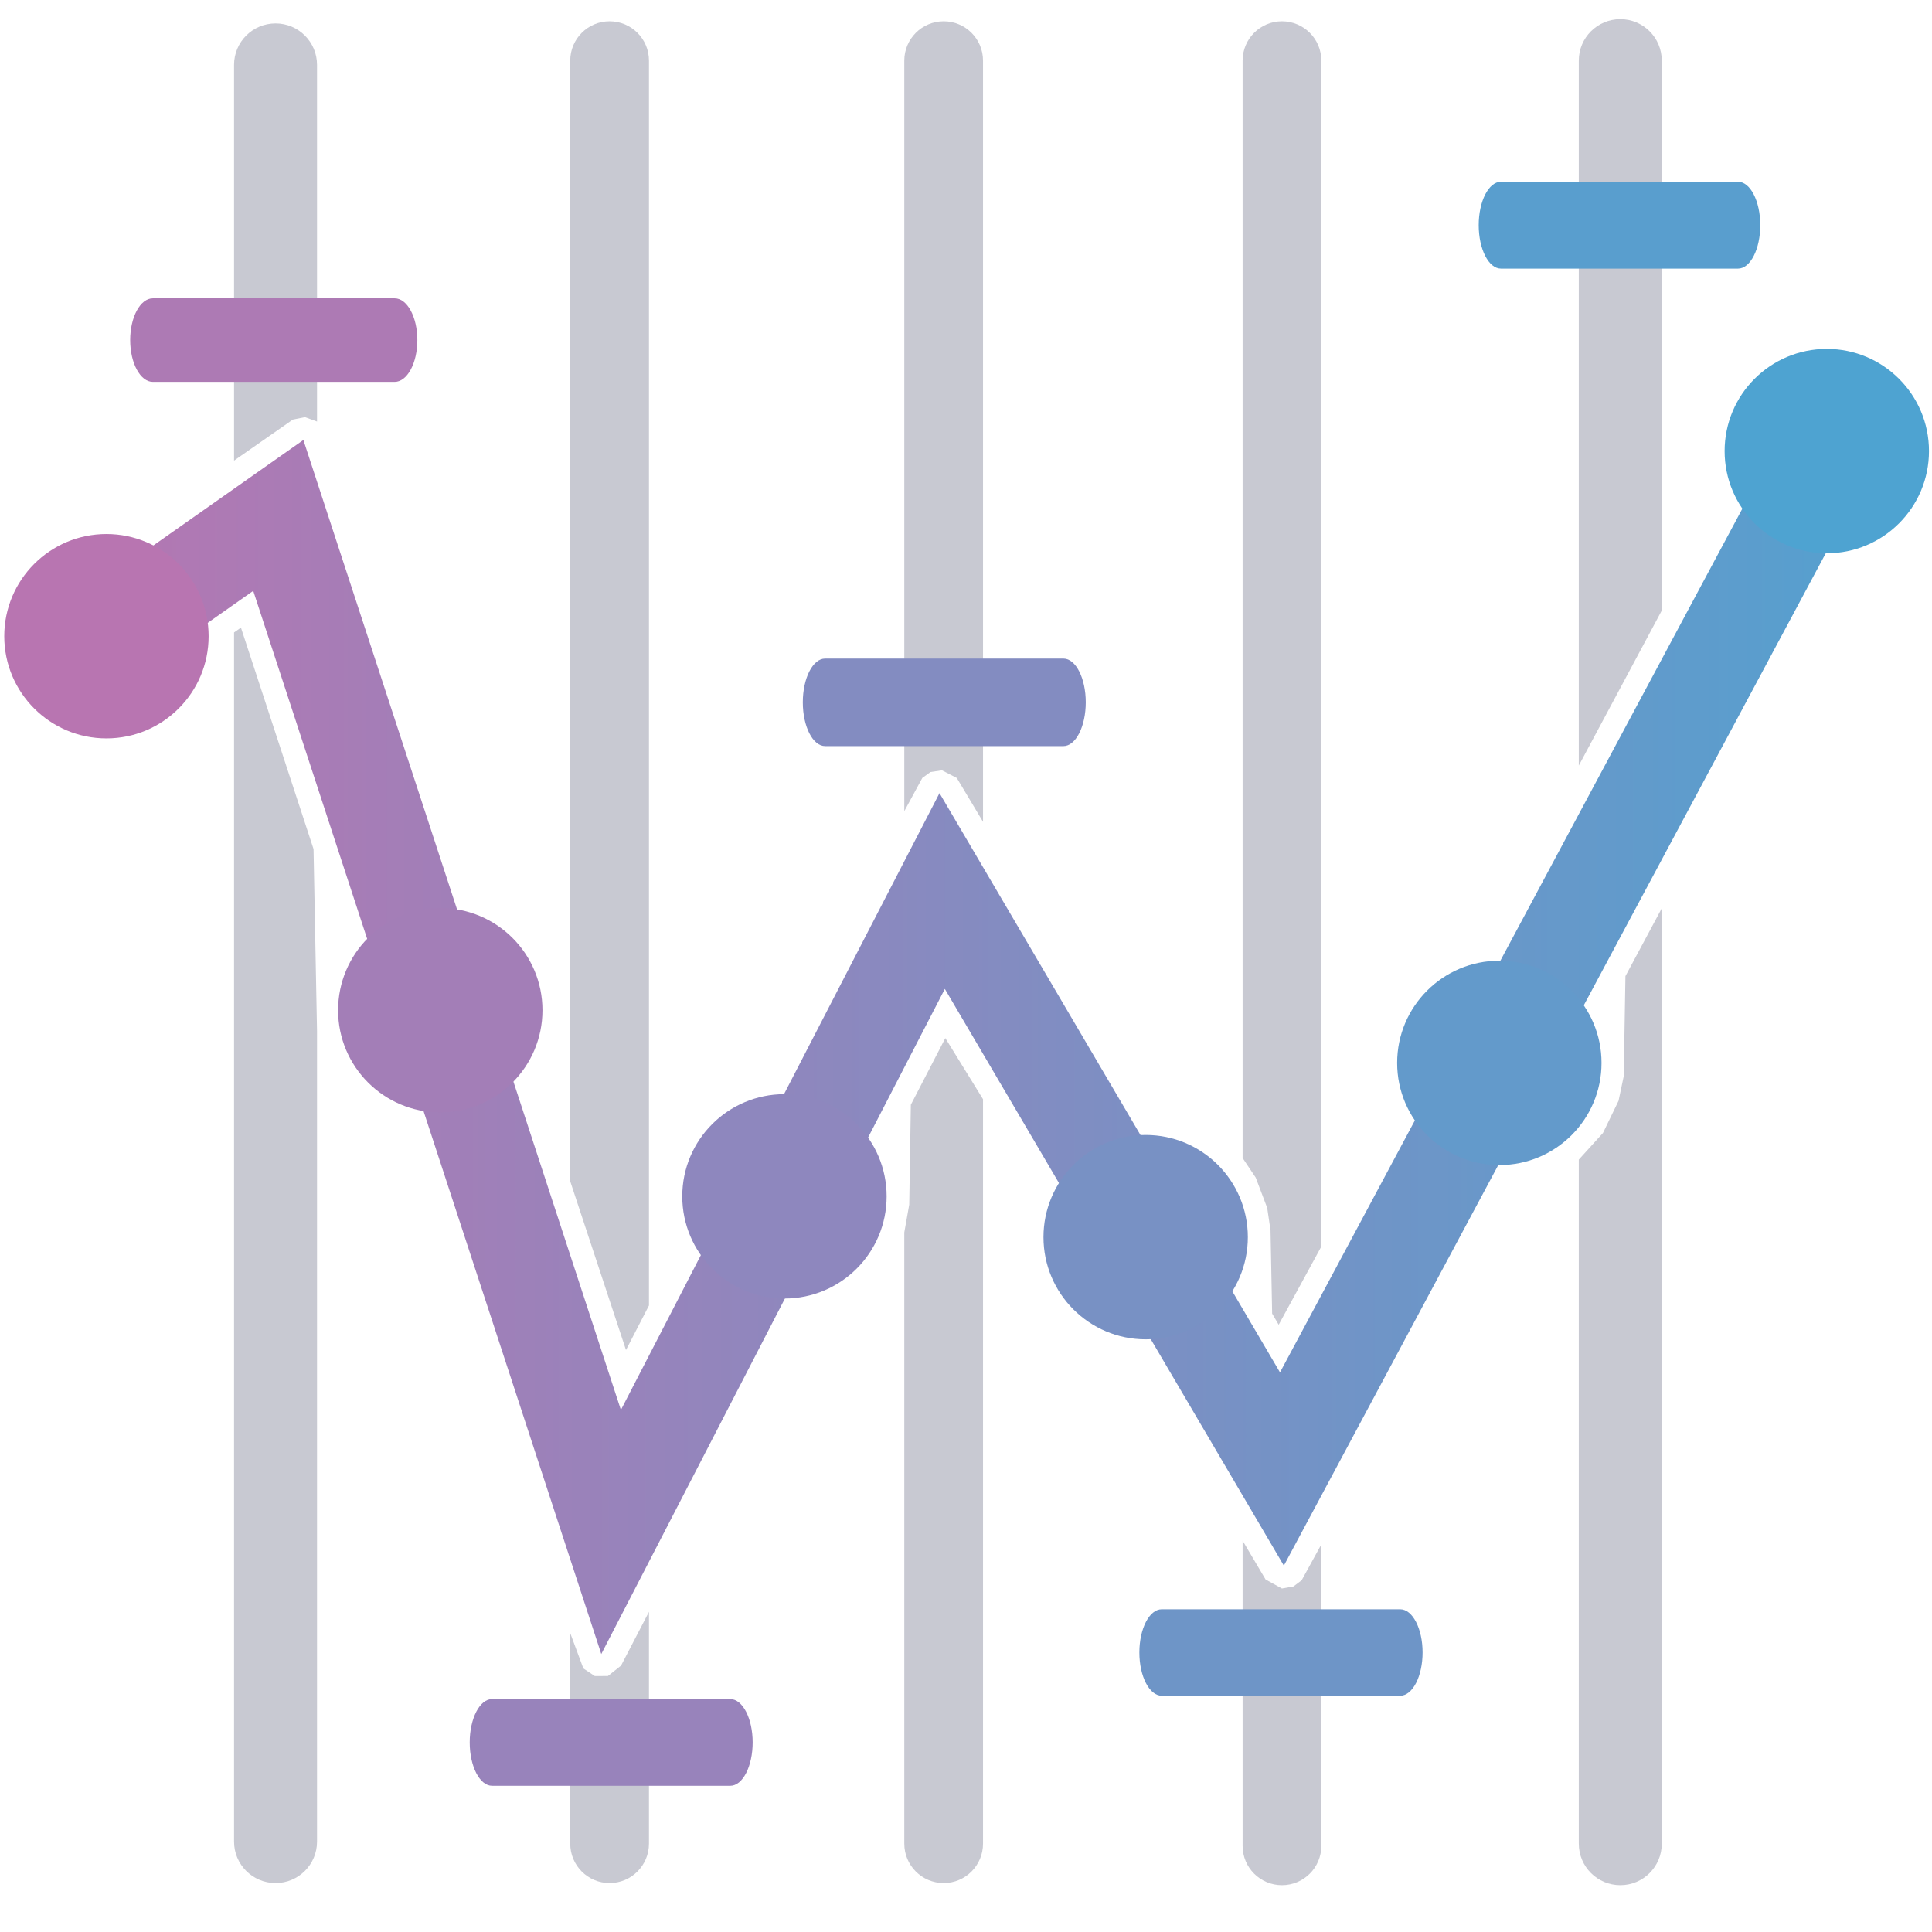
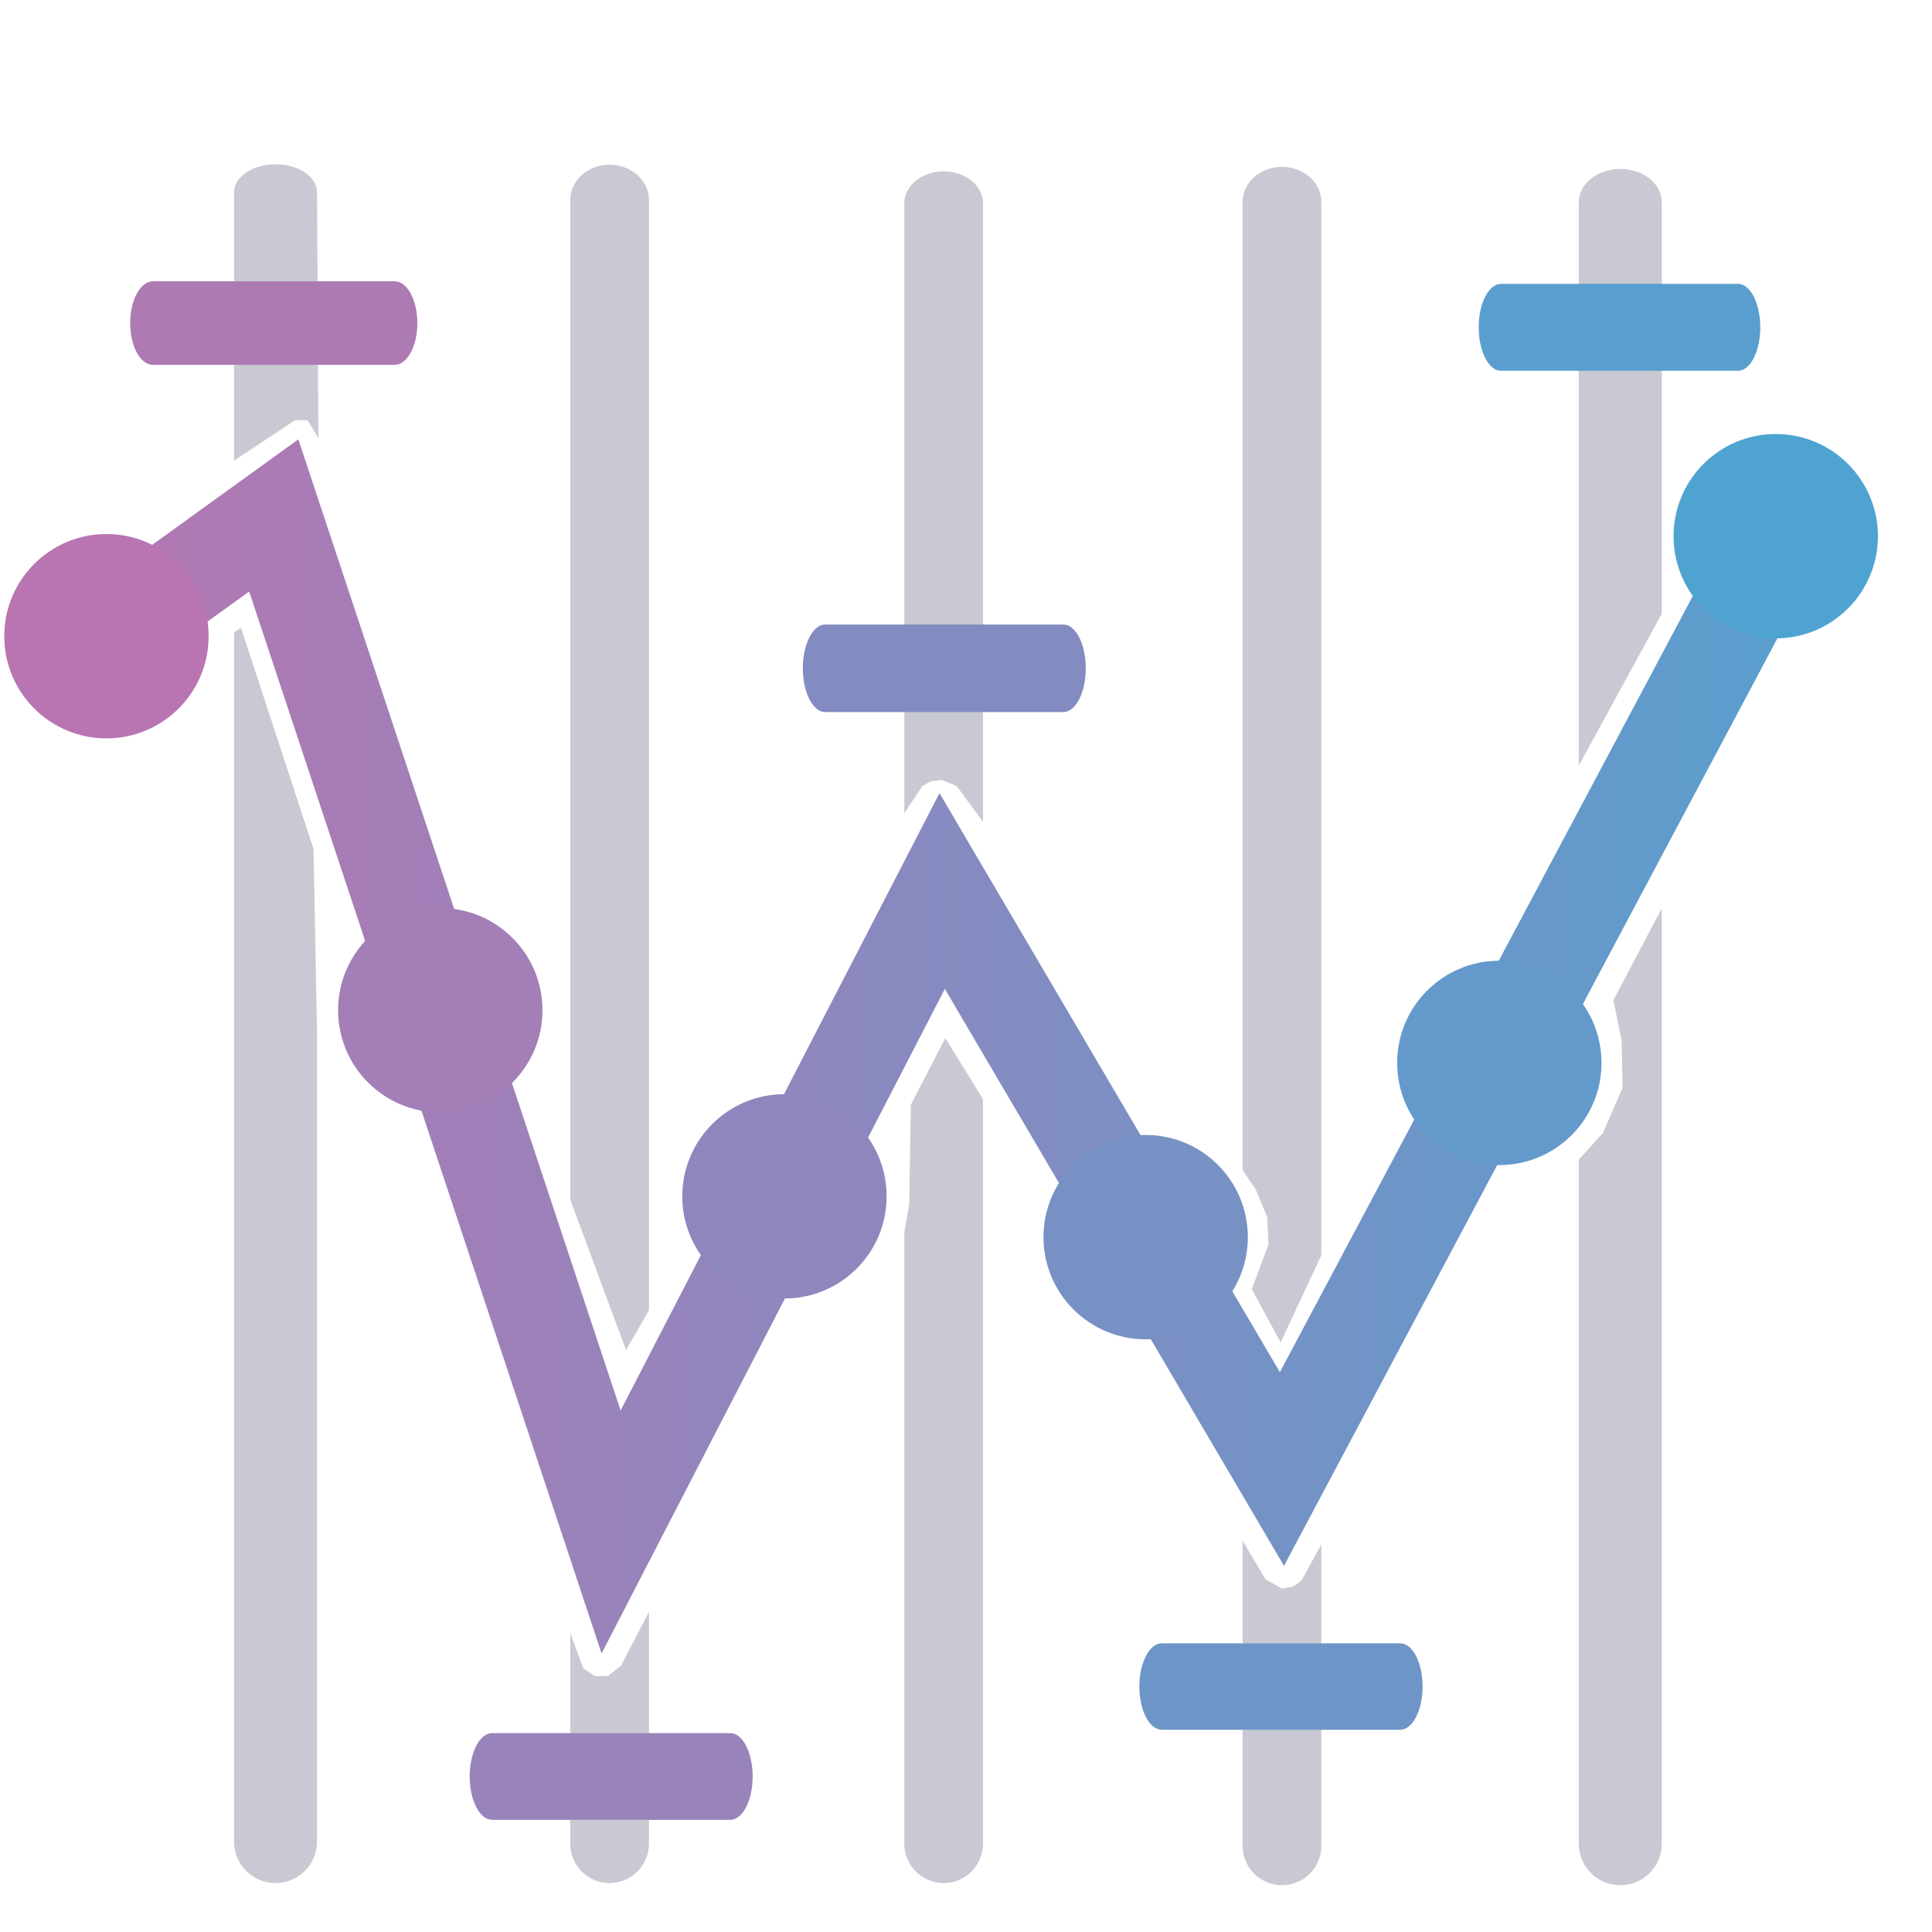
<svg xmlns="http://www.w3.org/2000/svg" xmlns:xlink="http://www.w3.org/1999/xlink" version="1.1" viewBox="0 0 227 227" fill="none" stroke="none" stroke-linecap="square" stroke-miterlimit="10" id="svg12" xml:space="preserve" width="227" height="227">
  <defs id="defs12">
    <linearGradient id="linearGradient502">
      <stop style="stop-color:#b875b1;stop-opacity:1;" offset="0" id="stop502" />
      <stop style="stop-color:#4ea3d1;stop-opacity:1;" offset="1" id="stop503" />
    </linearGradient>
    <linearGradient id="p.1" gradientUnits="userSpaceOnUse" gradientTransform="scale(5.021042)" spreadMethod="pad" x1="-1.746" y1="13.017" x2="1.805" y2="16.567">
      <stop offset="0.0" stop-color="#b875b1" id="stop4" />
      <stop offset="1.4E-45" stop-color="#967492" id="stop5" />
      <stop offset="2.8E-45" stop-color="#9f759a" id="stop6" />
      <stop offset="4.2E-45" stop-color="#b875b1" id="stop7" />
      <stop offset="1.0" stop-color="#4ea3d1" id="stop8" />
    </linearGradient>
    <linearGradient id="p.2" gradientUnits="userSpaceOnUse" gradientTransform="scale(5.021042)" spreadMethod="pad" x1="8.615" y1="15.702" x2="12.166" y2="19.252">
      <stop offset="0.0" stop-color="#b875b1" id="stop9" />
      <stop offset="1.4E-45" stop-color="#967492" id="stop10" />
      <stop offset="2.8E-45" stop-color="#9f759a" id="stop11" />
      <stop offset="4.2E-45" stop-color="#b875b1" id="stop12" />
      <stop offset="1.0" stop-color="#4ea3d1" id="stop13" />
    </linearGradient>
    <linearGradient id="p.3" gradientUnits="userSpaceOnUse" gradientTransform="matrix(4.508866,0,0,4.508866,3.373187,28.02157)" spreadMethod="pad" x1="17.429" y1="24.937" x2="20.98" y2="28.488">
      <stop offset="0" stop-color="#b875b1" id="stop14" style="stop-color:#8e87be;stop-opacity:1;" />
      <stop offset="1.4E-45" stop-color="#967492" id="stop15" />
      <stop offset="2.8E-45" stop-color="#9f759a" id="stop16" />
      <stop offset="4.2E-45" stop-color="#b875b1" id="stop17" />
      <stop offset="1.0" stop-color="#4ea3d1" id="stop18" />
    </linearGradient>
    <linearGradient id="p.4" gradientUnits="userSpaceOnUse" gradientTransform="matrix(4.508867,0,0,4.508867,2.381462,35.45951)" spreadMethod="pad" x1="25.897" y1="25.085" x2="29.448" y2="28.635">
      <stop offset="0.0" stop-color="#b875b1" id="stop19" />
      <stop offset="1.4E-45" stop-color="#967492" id="stop20" />
      <stop offset="2.8E-45" stop-color="#9f759a" id="stop21" />
      <stop offset="4.2E-45" stop-color="#b875b1" id="stop22" />
      <stop offset="1.0" stop-color="#4ea3d1" id="stop23" />
    </linearGradient>
    <linearGradient id="p.5" gradientUnits="userSpaceOnUse" gradientTransform="matrix(4.508866,0,0,4.508866,4.364912,30.00502)" spreadMethod="pad" x1="34.595" y1="20.354" x2="38.146" y2="23.904">
      <stop offset="0.0" stop-color="#b875b1" id="stop24" />
      <stop offset="1.4E-45" stop-color="#967492" id="stop25" />
      <stop offset="2.8E-45" stop-color="#9f759a" id="stop26" />
      <stop offset="4.2E-45" stop-color="#b875b1" id="stop27" />
      <stop offset="1.0" stop-color="#4ea3d1" id="stop28" />
    </linearGradient>
    <linearGradient id="p.6" gradientUnits="userSpaceOnUse" gradientTransform="matrix(4.508866,0,0,4.508866,12.79457,30.50088)" spreadMethod="pad" x1="43.093" y1="4.883" x2="46.643" y2="8.433">
      <stop offset="0.0" stop-color="#b875b1" id="stop29" />
      <stop offset="1.4E-45" stop-color="#967492" id="stop30" />
      <stop offset="2.8E-45" stop-color="#9f759a" id="stop31" />
      <stop offset="4.2E-45" stop-color="#b875b1" id="stop32" />
      <stop offset="1.0" stop-color="#4ea3d1" id="stop33" />
    </linearGradient>
    <linearGradient xlink:href="#linearGradient502" id="linearGradient503" x1="6.317" y1="81.466" x2="264.894" y2="81.466" gradientUnits="userSpaceOnUse" gradientTransform="matrix(0.8979942,0,0,0.8979942,-3.122676,39.42641)" />
  </defs>
  <clipPath id="p.0">
    <path d="M 0,0 H 246.667 V 250.37 H 0 Z" clip-rule="nonzero" id="path1" />
  </clipPath>
-   <path fill="#636677" d="M 185.50,136.25 L 188.34,133.12 L 190.17,129.34 L 190.78,126.45 L 190.98,114.69 L 195.25,106.72 L 195.25,216.62 C 195.25,219.32 193.07,221.50 190.38,221.50 C 187.68,221.50 185.50,219.32 185.50,216.62 Z" fill-rule="evenodd" id="path4-9-7-5-3" style="fill:#c8c9d2;fill-opacity:1;stroke-width:0.635" />
-   <path fill="#636677" d="M 185.50,89.95 L 185.50,7.12 C 185.50,4.43 187.68,2.25 190.38,2.25 C 193.07,2.25 195.25,4.43 195.25,7.12 L 195.25,71.73  Z" fill-rule="evenodd" id="path4-0-2-0" style="fill:#c8c9d2;fill-opacity:1;stroke-width:0.448" />
-   <path fill="#4ea3d1" d="m 204.211,21.356 c 1.443,0 2.612,2.284 2.612,5.102 v 0 c 0,1.353 -0.275,2.651 -0.765,3.608 -0.49,0.957 -1.154,1.494 -1.847,1.494 h -27.859 c -1.443,0 -2.612,-2.284 -2.612,-5.102 v 0 c 0,-2.818 1.17,-5.102 2.612,-5.102 z" fill-rule="evenodd" id="path12" style="fill:#599ece;fill-opacity:1;stroke-width:0.837" />
+   <path fill="#636677" d="m 185.5,136.25 2.84,-3.13 2.299,-5.305 -0.094,-5.47 -0.973,-4.84 L 195.25,106.72 v 109.9 c 0,2.7 -2.18,4.88 -4.87,4.88 -2.7,0 -4.88,-2.18 -4.88,-4.88 z" fill-rule="evenodd" id="path4-9-7-5-3" style="fill:#c8c9d2;fill-opacity:1;stroke-width:0.635" />
+   <path fill="#636677" d="M 185.5,89.95 V 23.746 c 0,-2.15 2.18,-3.892 4.88,-3.892 2.69,0 4.87,1.742 4.87,3.892 v 48.36 z" fill-rule="evenodd" id="path4-0-2-0" style="fill:#c8c9d2;fill-opacity:1;stroke-width:0.401" />
+   <path fill="#4ea3d1" d="m 204.211,33.356 c 1.443,0 2.612,2.284 2.612,5.102 v 0 c 0,1.353 -0.275,2.651 -0.765,3.608 -0.49,0.957 -1.154,1.494 -1.847,1.494 h -27.859 c -1.443,0 -2.612,-2.284 -2.612,-5.102 v 0 c 0,-2.818 1.17,-5.102 2.612,-5.102 z" fill-rule="evenodd" id="path12" style="fill:#599ece;fill-opacity:1;stroke-width:0.837" />
  <path fill="#636677" d="M 146.00,181.02 L 148.70,185.58 L 150.62,186.64 L 151.97,186.40 L 152.94,185.67 L 155.25,181.46 L 155.25,216.88 C 155.25,219.43 153.18,221.50 150.62,221.50 C 148.07,221.50 146.00,219.43 146.00,216.88 Z" fill-rule="evenodd" id="path4-9-7-5" style="fill:#c8c9d2;fill-opacity:1;stroke-width:0.371" />
-   <path fill="#636677" d="M 146.00,136.06 L 146.00,7.12 C 146.00,4.57 148.07,2.50 150.62,2.50 C 153.18,2.50 155.25,4.57 155.25,7.12 L 155.25,146.46 L 150.24,155.65 L 149.47,154.34 L 149.28,144.56 L 148.89,141.92 L 147.54,138.36 Z" fill-rule="evenodd" id="path4-0-2" style="fill:#c8c9d2;fill-opacity:1;stroke-width:0.719" />
-   <path fill="#6998c9" d="m 164.519,189.08 c 1.451,0 2.628,2.274 2.628,5.079 v 0 c 0,1.347 -0.277,2.639 -0.77,3.591 -0.493,0.952 -1.161,1.488 -1.858,1.488 h -28.021 c -1.451,0 -2.628,-2.274 -2.628,-5.079 v 0 c 0,-2.805 1.176,-5.079 2.628,-5.079 z" fill-rule="evenodd" id="path11" style="fill:#6e95c7;fill-opacity:1;stroke-width:0.837" />
-   <path fill="#636677" d="M 106.25,95.31 L 106.25,7.12 C 106.25,4.57 108.32,2.50 110.88,2.50 C 113.43,2.50 115.50,4.57 115.50,7.12 L 115.50,96.56 L 112.42,91.41 L 110.68,90.51 L 109.33,90.71 L 108.37,91.40 Z" fill-rule="evenodd" id="path4-0" style="fill:#c8c9d2;fill-opacity:1;stroke-width:0.568" />
+   <path fill="#636677" d="M 146,137.478 V 23.711 c 0,-2.265 2.07,-4.104 4.62,-4.104 2.56,0 4.63,1.839 4.63,4.104 V 147.487 l -4.779,10.244 -3.391,-6.251 1.968,-5.296 -0.159,-3.193 -1.35,-3.239 z" fill-rule="evenodd" id="path4-0-2" style="fill:#c8c9d2;fill-opacity:1;stroke-width:0.678" />
+   <path fill="#6998c9" d="m 164.519,193.08 c 1.451,0 2.628,2.274 2.628,5.079 v 0 c 0,1.347 -0.277,2.639 -0.77,3.591 -0.493,0.952 -1.161,1.488 -1.858,1.488 h -28.021 c -1.451,0 -2.628,-2.274 -2.628,-5.079 v 0 c 0,-2.805 1.176,-5.079 2.628,-5.079 z" fill-rule="evenodd" id="path11" style="fill:#6e95c7;fill-opacity:1;stroke-width:0.837" />
+   <path fill="#636677" d="m 106.25,95.544 v -71.658 c 0,-2.072 2.07,-3.754 4.63,-3.754 2.55,0 4.62,1.682 4.62,3.754 V 96.56 l -3.08,-4.185 -1.74,-0.731 -1.35,0.163 -0.96,0.561 z" fill-rule="evenodd" id="path4-0" style="fill:#c8c9d2;fill-opacity:1;stroke-width:0.512" />
  <path fill="#636677" d="M 106.25,144.80 L 106.83,141.54 L 107.02,129.80 L 111.07,121.97 L 115.50,129.15 L 115.50,216.62 C 115.50,219.18 113.43,221.25 110.88,221.25 C 108.32,221.25 106.25,219.18 106.25,216.62 Z" fill-rule="evenodd" id="path4-9-7" style="fill:#c8c9d2;fill-opacity:1;stroke-width:0.591" />
-   <path fill="#838cc1" d="m 124.946,77.379 c 1.45,0 2.625,2.302 2.625,5.142 v 0 c 0,1.364 -0.277,2.672 -0.769,3.636 -0.492,0.964 -1.16,1.506 -1.856,1.506 H 96.951 c -1.45,0 -2.625,-2.302 -2.625,-5.142 v 0 c 0,-2.84 1.175,-5.142 2.625,-5.142 z" fill-rule="evenodd" id="path9" style="stroke-width:0.842" />
-   <path fill="#636677" d="M 67.00,138.80 L 67.00,7.12 C 67.00,4.57 69.07,2.50 71.62,2.50 C 74.18,2.50 76.25,4.57 76.25,7.12 L 76.25,153.39 L 73.55,158.62 Z" fill-rule="evenodd" id="path4" style="fill:#c8c9d2;fill-opacity:1;stroke-width:0.756" />
+   <path fill="#838cc1" d="m 124.946,73.379 c 1.45,0 2.625,2.302 2.625,5.142 v 0 c 0,1.364 -0.277,2.672 -0.769,3.636 -0.492,0.964 -1.16,1.506 -1.856,1.506 H 96.951 c -1.45,0 -2.625,-2.302 -2.625,-5.142 v 0 c 0,-2.84 1.175,-5.142 2.625,-5.142 z" fill-rule="evenodd" id="path9" style="stroke-width:0.842" />
+   <path fill="#636677" d="M 67,140.94 V 23.48 c 0,-2.275 2.07,-4.121 4.62,-4.121 2.56,0 4.63,1.846 4.63,4.121 V 153.955 l -2.7,4.665 z" fill-rule="evenodd" id="path4" style="fill:#c8c9d2;fill-opacity:1;stroke-width:0.714" />
  <path fill="#636677" d="M 67.00,191.88 L 68.54,196.03 L 69.89,196.93 L 71.43,196.92 L 72.97,195.70 L 76.25,189.38 L 76.25,216.62 C 76.25,219.18 74.18,221.25 71.62,221.25 C 69.07,221.25 67.00,219.18 67.00,216.62 Z" fill-rule="evenodd" id="path4-9" style="fill:#c8c9d2;fill-opacity:1;stroke-width:0.343" />
-   <path fill="#9e81b9" d="m 85.809,199.636 c 1.45,0 2.625,2.28 2.625,5.092 v 0 c 0,1.35 -0.277,2.645 -0.769,3.6 -0.492,0.955 -1.16,1.491 -1.856,1.491 H 57.814 c -1.45,0 -2.625,-2.28 -2.625,-5.092 v 0 c 0,-2.812 1.175,-5.092 2.625,-5.092 z" fill-rule="evenodd" id="path10" style="fill:#9883bb;fill-opacity:1;stroke-width:0.838" />
-   <path fill="#636677" d="M 27.50,54.12 L 27.50,7.62 C 27.50,4.93 29.68,2.75 32.38,2.75 C 35.07,2.75 37.25,4.93 37.25,7.62 L 37.25,49.53 L 35.83,49.01 L 34.41,49.30 Z" fill-rule="evenodd" id="path3" style="fill:#c8c9d2;fill-opacity:1;stroke-width:0.417" />
+   <path fill="#9e81b9" d="m 85.809,203.636 c 1.45,0 2.625,2.28 2.625,5.092 v 0 c 0,1.35 -0.277,2.645 -0.769,3.6 -0.492,0.955 -1.16,1.491 -1.856,1.491 H 57.814 c -1.45,0 -2.625,-2.28 -2.625,-5.092 v 0 c 0,-2.812 1.175,-5.092 2.625,-5.092 z" fill-rule="evenodd" id="path10" style="fill:#9883bb;fill-opacity:1;stroke-width:0.838" />
+   <path fill="#636677" d="M 27.5,54.12 V 22.602 c 0,-1.823 2.18,-3.301 4.88,-3.301 2.69,0 4.87,1.478 4.87,3.301 l 0.155,28.867 -1.257,-2.088 -1.446,-0.032 z" fill-rule="evenodd" id="path3" style="fill:#c8c9d2;fill-opacity:1;stroke-width:0.343" />
  <path fill="#636677" d="M 27.50,74.31 L 28.31,73.74 L 36.84,99.76 L 37.25,121.18 L 37.25,216.38 C 37.25,219.07 35.07,221.25 32.38,221.25 C 29.68,221.25 27.50,219.07 27.50,216.38 Z" fill-rule="evenodd" id="path3-1" style="fill:#c8c9d2;fill-opacity:1;stroke-width:0.72" />
-   <path fill="#b875b1" d="m 46.373,35.051 c 1.471,0 2.664,2.198 2.664,4.909 v 0 c 0,1.302 -0.281,2.551 -0.78,3.471 -0.5,0.921 -1.177,1.438 -1.884,1.438 H 17.96 c -1.471,0 -2.664,-2.198 -2.664,-4.909 v 0 c 0,-2.711 1.193,-4.909 2.664,-4.909 z" fill-rule="evenodd" id="path8" style="fill:#ad7ab4;fill-opacity:1;stroke-width:0.829" />
-   <path stroke="#636677" stroke-width="11.114" stroke-linejoin="miter" stroke-linecap="butt" d="M 12.51,74.75 L 32.70,60.56 L 71.80,180.00 L 110.70,104.69 L 150.62,172.60 L 214.64,53.00" fill-rule="evenodd" id="path4-8" style="fill:none;stroke:url(#linearGradient503);stroke-width:11.114;stroke-linecap:square;stroke-miterlimit:10;stroke-dasharray:none" />
+   <path fill="#b875b1" d="m 46.373,33.051 c 1.471,0 2.664,2.198 2.664,4.909 v 0 c 0,1.302 -0.281,2.551 -0.78,3.471 -0.5,0.921 -1.177,1.438 -1.884,1.438 H 17.96 c -1.471,0 -2.664,-2.198 -2.664,-4.909 v 0 c 0,-2.711 1.193,-4.909 2.664,-4.909 z" fill-rule="evenodd" id="path8" style="fill:#ad7ab4;fill-opacity:1;stroke-width:0.829" />
+   <path stroke="#636677" stroke-width="11.114" stroke-linejoin="miter" stroke-linecap="butt" d="M 12.51,74.75 32.166,60.56 71.8,180 110.7,104.69 150.62,172.6 207.427,65.824" fill-rule="evenodd" id="path4-8" style="fill:none;stroke:url(#linearGradient503);stroke-width:11.114;stroke-linecap:square;stroke-miterlimit:10;stroke-dasharray:none" />
  <path fill="url(#p.1)" d="m 0.5,74.751 c 0,-6.631 5.375,-12.006 12.006,-12.006 6.631,0 12.006,5.375 12.006,12.006 0,6.631 -5.375,12.006 -12.006,12.006 -6.631,0 -12.006,-5.375 -12.006,-12.006 z" fill-rule="evenodd" id="path8-3" style="fill:#b875b1;fill-opacity:1;stroke:none;stroke-width:0.898;stroke-linecap:square;stroke-miterlimit:10;stroke-opacity:1" />
  <path fill="url(#p.2)" d="m 39.725,118.696 c 0,-6.631 5.375,-12.006 12.006,-12.006 6.631,0 12.006,5.375 12.006,12.006 0,6.631 -5.375,12.006 -12.006,12.006 -6.631,0 -12.006,-5.375 -12.006,-12.006 z" fill-rule="evenodd" id="path13" style="fill:#a37eb7;fill-opacity:1;stroke:none;stroke-width:0.898;stroke-linecap:square;stroke-miterlimit:10" />
  <path fill="url(#p.3)" d="m 80.163,140.564 c 0,-6.631 5.375,-12.006 12.006,-12.006 6.631,0 12.006,5.375 12.006,12.006 0,6.631 -5.375,12.006 -12.006,12.006 -6.631,0 -12.006,-5.375 -12.006,-12.006 z" fill-rule="evenodd" id="path18" style="fill:#8e87be;fill-opacity:1;stroke:none;stroke-width:0.898;stroke-linecap:square;stroke-miterlimit:10" />
  <path fill="url(#p.4)" d="m 122.603,145.358 c 0,-6.631 5.375,-12.006 12.006,-12.006 6.631,0 12.006,5.375 12.006,12.006 0,6.631 -5.375,12.006 -12.006,12.006 -6.631,0 -12.006,-5.375 -12.006,-12.006 z" fill-rule="evenodd" id="path23" style="fill:#7891c4;fill-opacity:1;stroke:none;stroke-width:0.898;stroke-linecap:square;stroke-miterlimit:10" />
  <path fill="url(#p.5)" d="m 164.158,124.885 c 0,-6.631 5.375,-12.006 12.006,-12.006 6.631,0 12.006,5.375 12.006,12.006 0,6.631 -5.375,12.006 -12.006,12.006 -6.631,0 -12.006,-5.375 -12.006,-12.006 z" fill-rule="evenodd" id="path28" style="fill:#639acb;fill-opacity:1;stroke:none;stroke-width:0.898;stroke-linecap:square;stroke-miterlimit:10" />
-   <path fill="url(#p.6)" d="m 202.634,53 c 0,-6.631 5.375,-12.006 12.006,-12.006 6.631,0 12.006,5.375 12.006,12.006 0,6.631 -5.375,12.006 -12.006,12.006 -6.631,0 -12.006,-5.375 -12.006,-12.006 z" fill-rule="evenodd" id="path33" style="fill:#4ea3d1;fill-opacity:1;stroke:none;stroke-width:0.898;stroke-linecap:square;stroke-miterlimit:10" />
+   <path fill="url(#p.6)" d="m 196.634,63 c 0,-6.631 5.375,-12.006 12.006,-12.006 6.631,0 12.006,5.375 12.006,12.006 0,6.631 -5.375,12.006 -12.006,12.006 -6.631,0 -12.006,-5.375 -12.006,-12.006 z" fill-rule="evenodd" id="path33" style="fill:#4ea3d1;fill-opacity:1;stroke:none;stroke-width:0.898;stroke-linecap:square;stroke-miterlimit:10" />
</svg>
